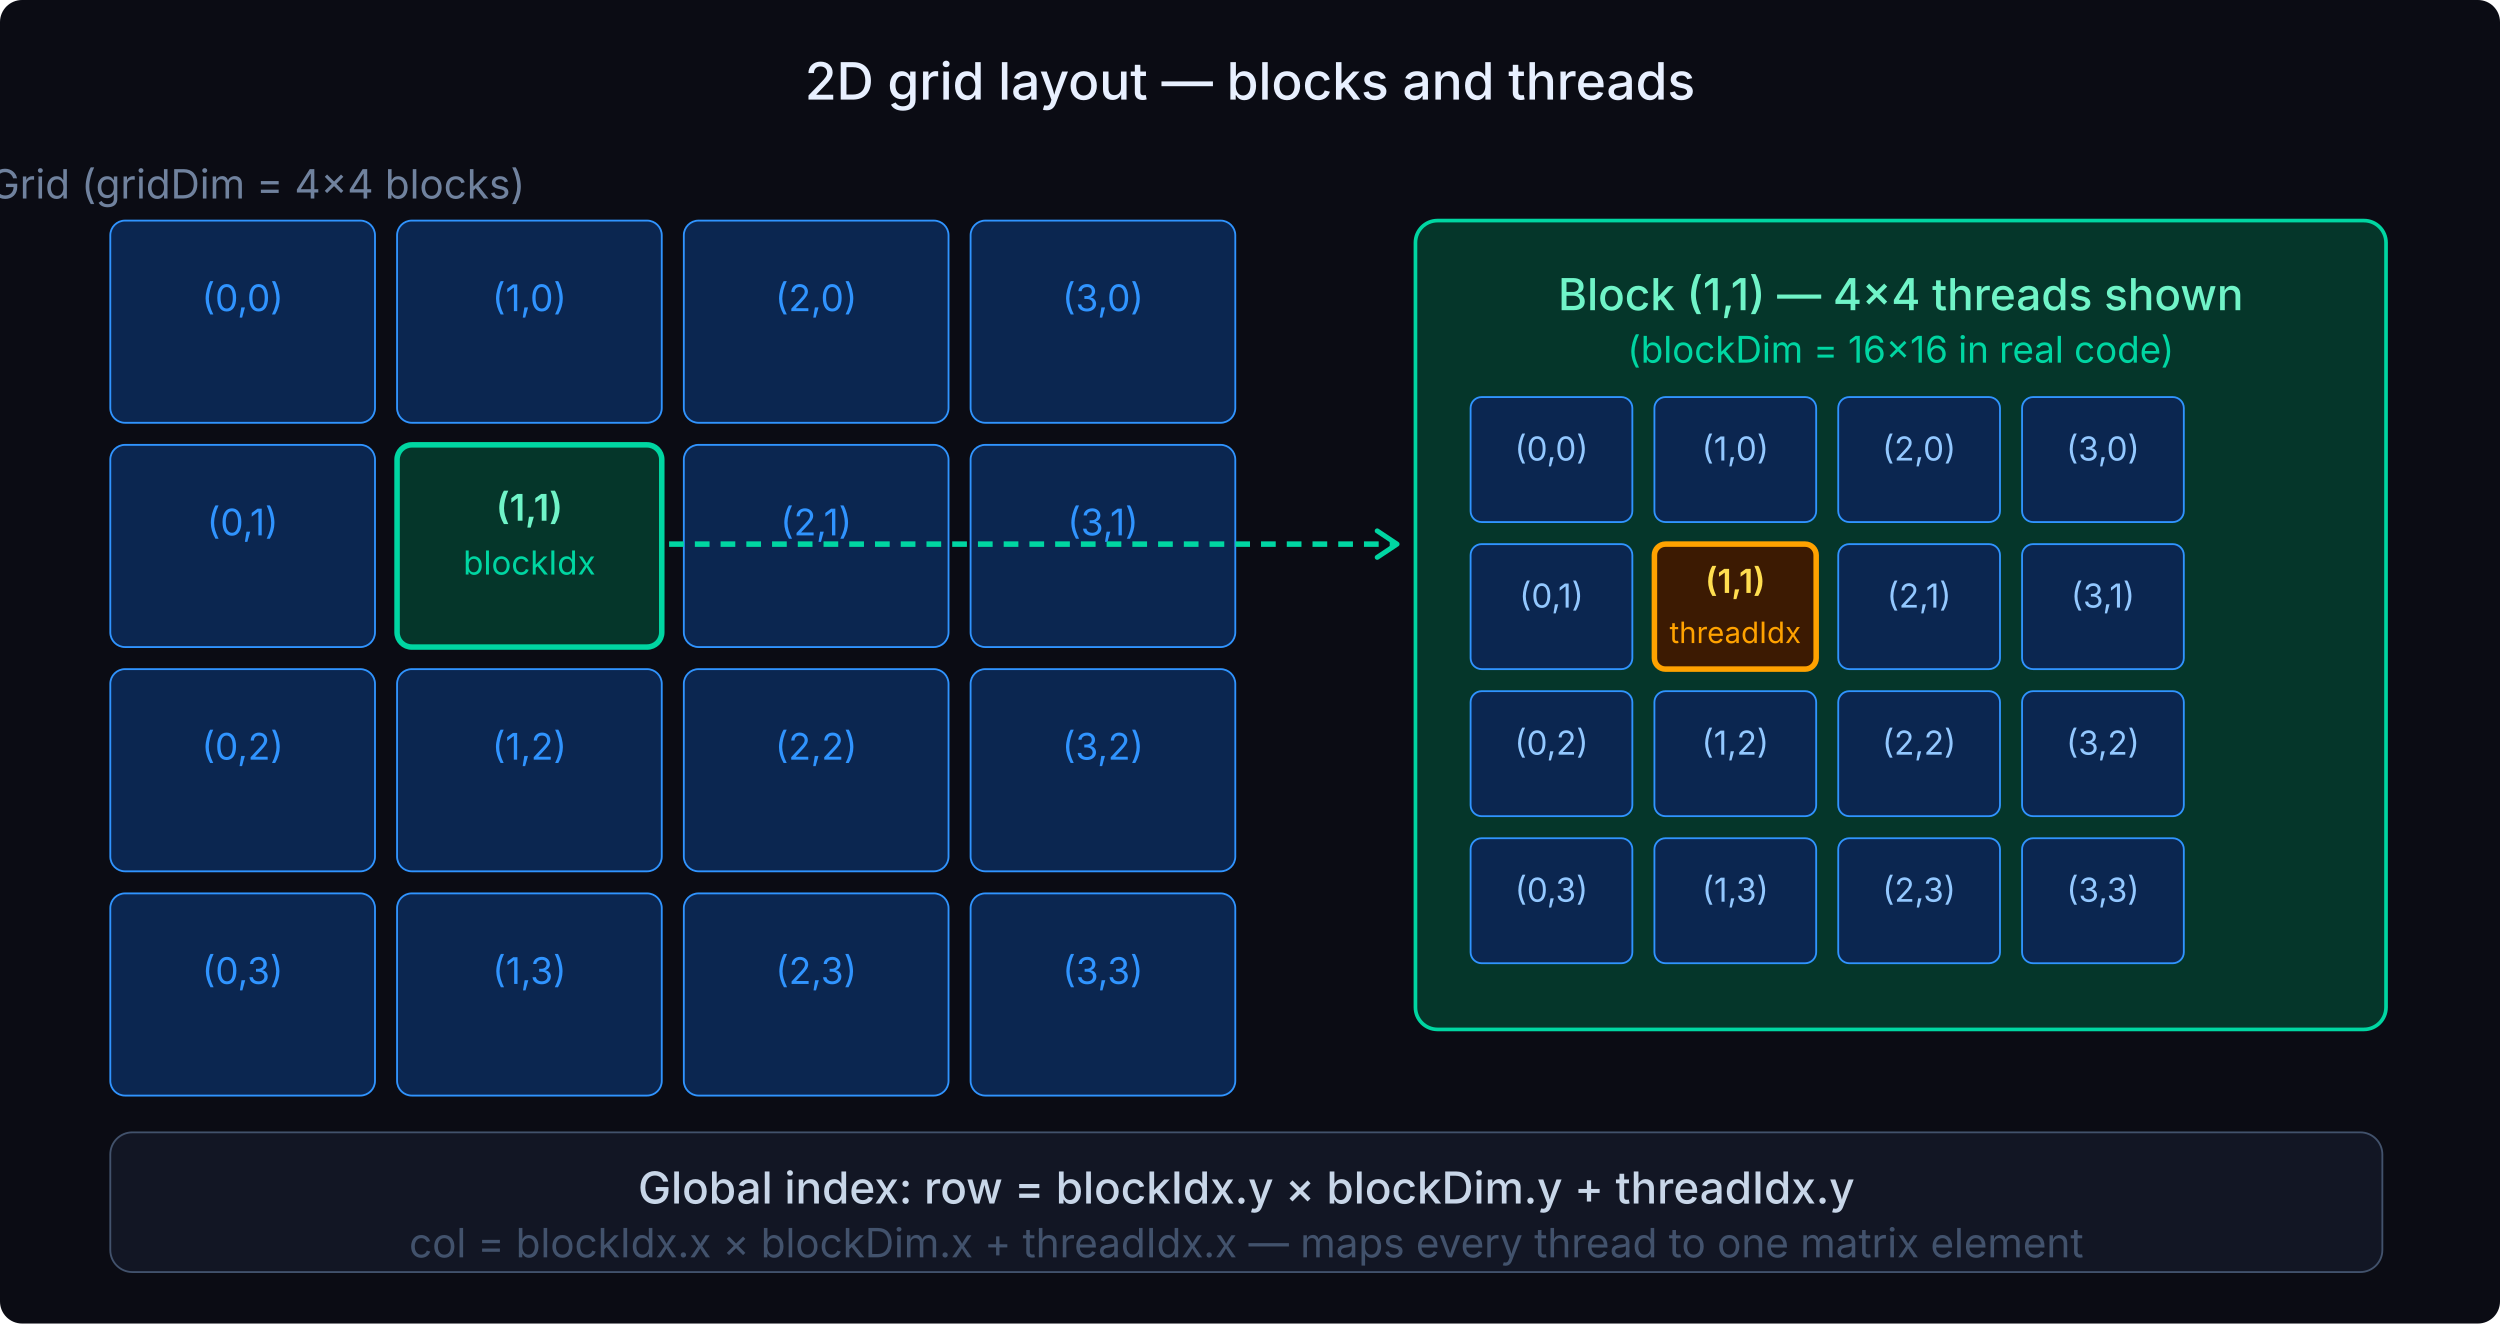
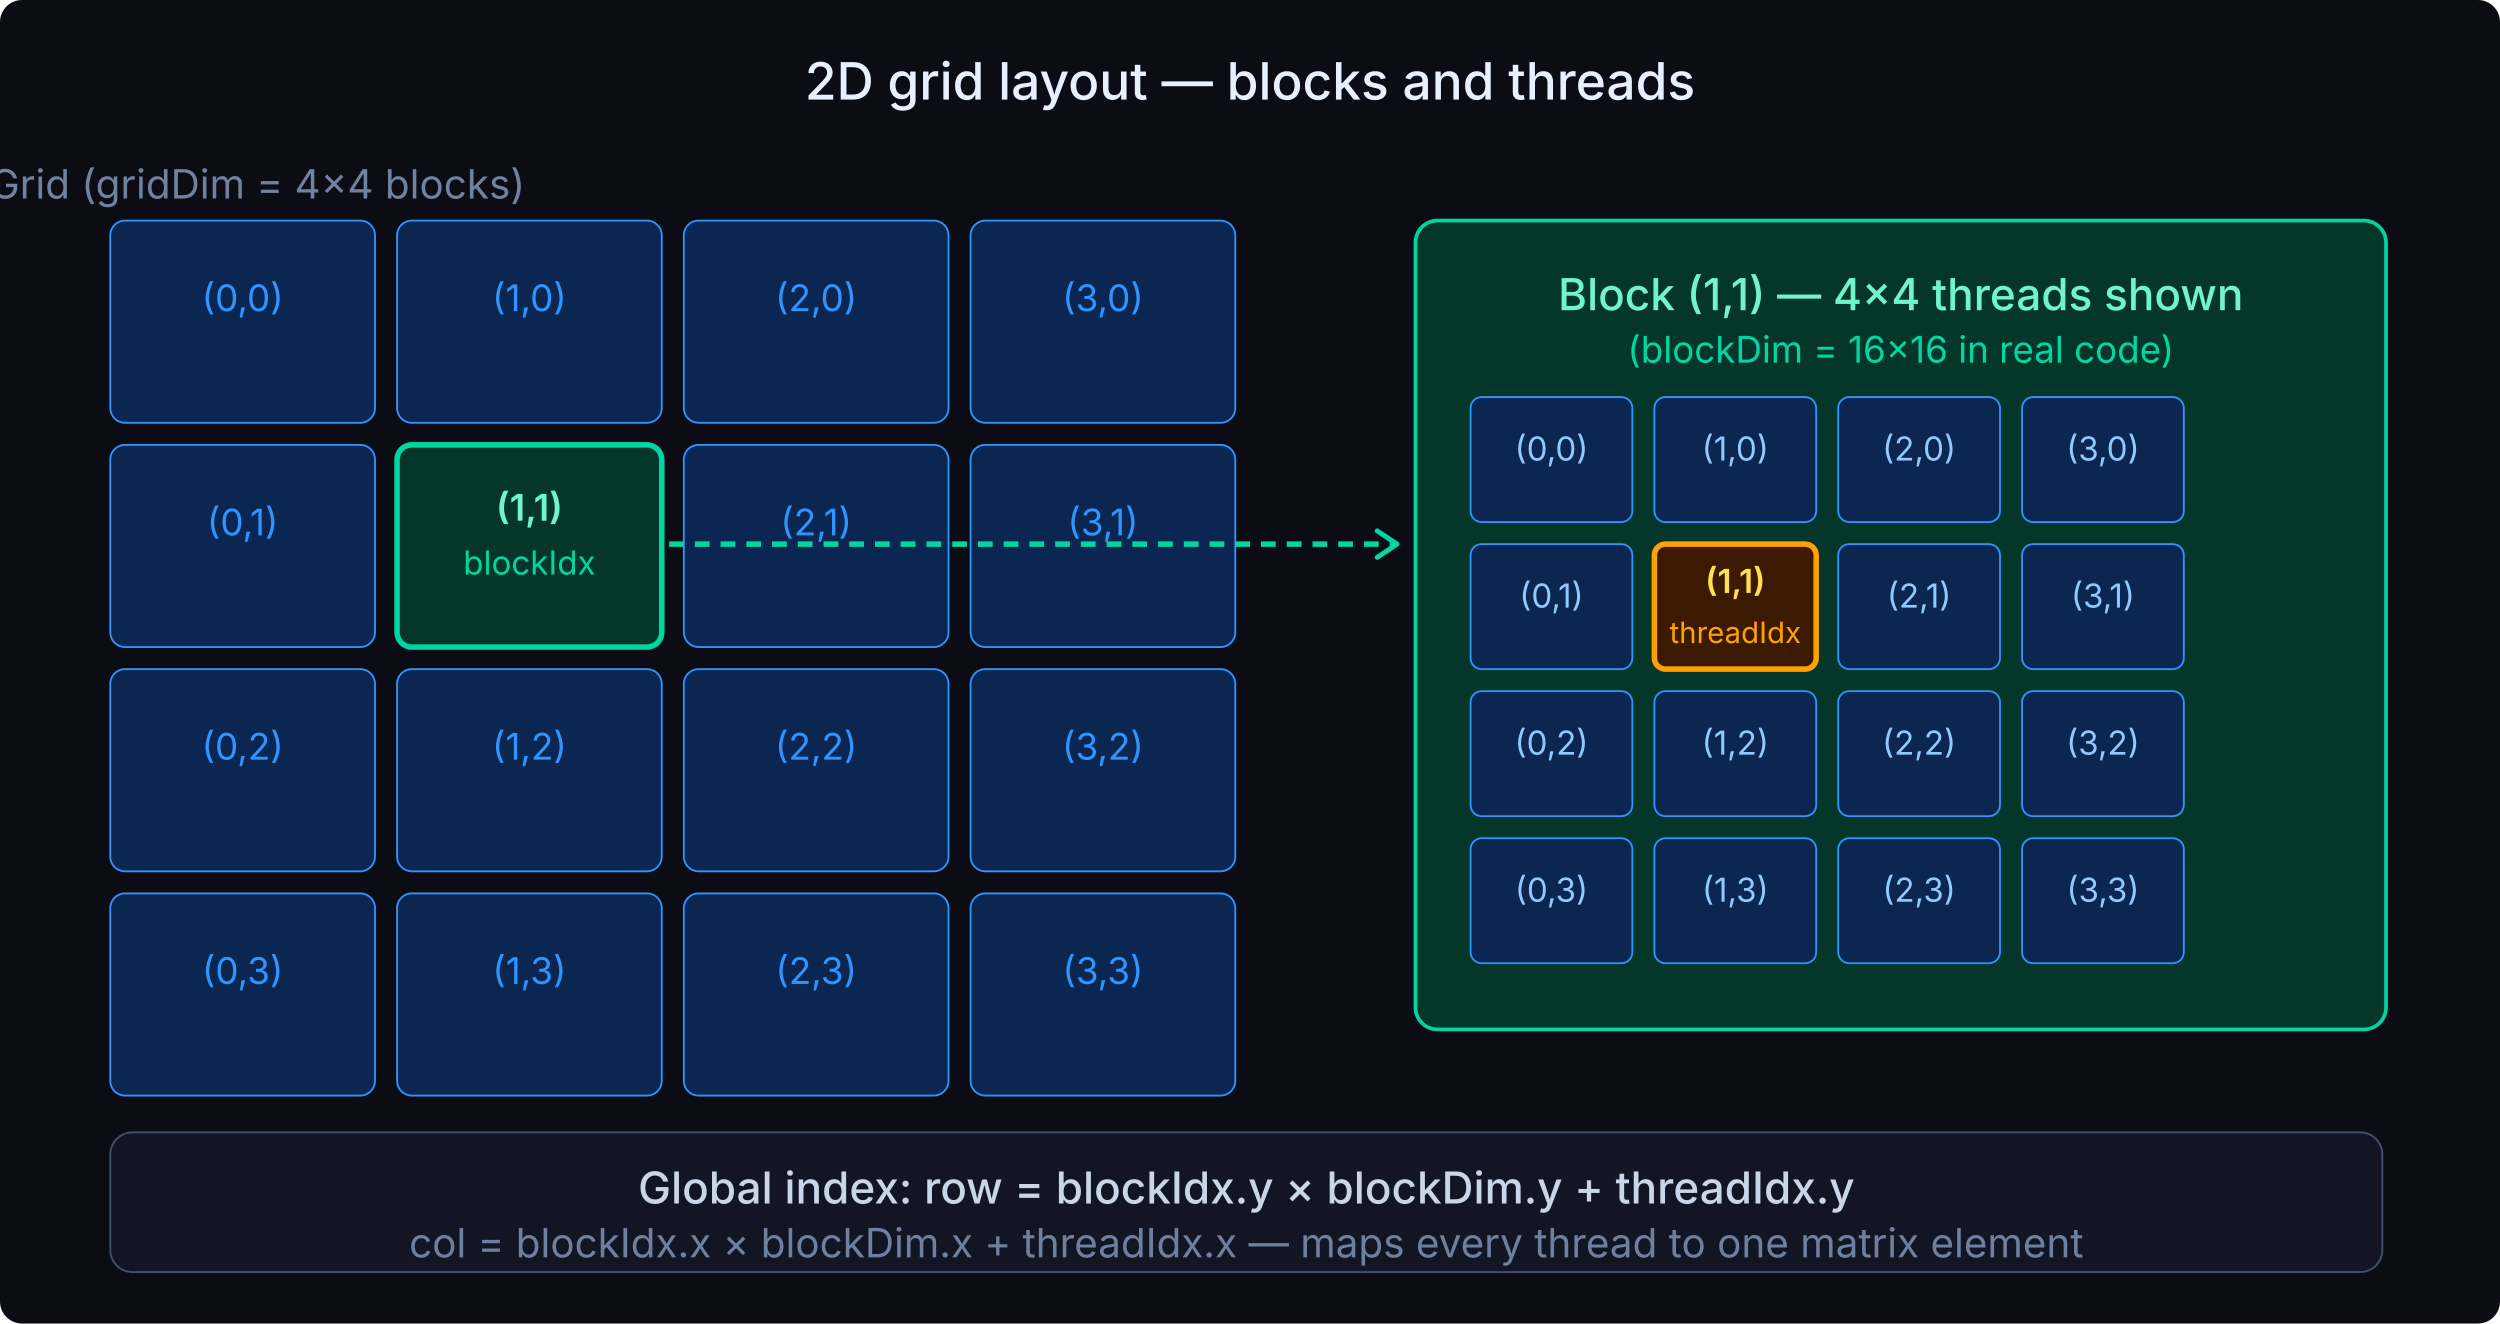
<svg xmlns="http://www.w3.org/2000/svg" width="100%" viewBox="0 0 680 360">
  <rect width="100%" height="100%" fill="#0b0c14" rx="6" />
  <defs>
    <marker id="arrow-g" viewBox="0 0 10 10" refX="8" refY="5" markerWidth="6" markerHeight="6" orient="auto-start-reverse">
      <path d="M2 1L8 5L2 9" fill="none" stroke="context-stroke" stroke-width="1.5" stroke-linecap="round" stroke-linejoin="round" />
    </marker>
  </defs>
  <text x="340" y="22" text-anchor="middle" dominant-baseline="central" style="fill:rgb(232, 240, 255);font-family:-apple-system,BlinkMacSystemFont,'Segoe UI',sans-serif;font-size:14px;font-weight:500">2D grid layout — blocks and threads</text>
  <text x="70" y="50" text-anchor="middle" dominant-baseline="central" style="fill:rgb(112, 130, 158);font-family:-apple-system,BlinkMacSystemFont,'Segoe UI',sans-serif;font-size:11px">Grid (gridDim = 4×4 blocks)</text>
  <rect x="30" y="60" width="72" height="55" rx="4" fill="rgb(11, 38, 80)" stroke="rgb(48, 148, 255)" stroke-width="0.5" />
  <text x="66" y="81" text-anchor="middle" dominant-baseline="central" style="fill:rgb(48, 148, 255);font-family:-apple-system,BlinkMacSystemFont,'Segoe UI',sans-serif;font-size:10px">(0,0)</text>
  <rect x="108" y="60" width="72" height="55" rx="4" fill="rgb(11, 38, 80)" stroke="rgb(48, 148, 255)" stroke-width="0.5" />
  <text x="144" y="81" text-anchor="middle" dominant-baseline="central" style="fill:rgb(48, 148, 255);font-family:-apple-system,BlinkMacSystemFont,'Segoe UI',sans-serif;font-size:10px">(1,0)</text>
  <rect x="186" y="60" width="72" height="55" rx="4" fill="rgb(11, 38, 80)" stroke="rgb(48, 148, 255)" stroke-width="0.5" />
  <text x="222" y="81" text-anchor="middle" dominant-baseline="central" style="fill:rgb(48, 148, 255);font-family:-apple-system,BlinkMacSystemFont,'Segoe UI',sans-serif;font-size:10px">(2,0)</text>
  <rect x="264" y="60" width="72" height="55" rx="4" fill="rgb(11, 38, 80)" stroke="rgb(48, 148, 255)" stroke-width="0.5" />
  <text x="300" y="81" text-anchor="middle" dominant-baseline="central" style="fill:rgb(48, 148, 255);font-family:-apple-system,BlinkMacSystemFont,'Segoe UI',sans-serif;font-size:10px">(3,0)</text>
  <rect x="30" y="121" width="72" height="55" rx="4" fill="rgb(11, 38, 80)" stroke="rgb(48, 148, 255)" stroke-width="0.5" />
  <text x="66" y="142" text-anchor="middle" dominant-baseline="central" style="fill:rgb(48, 148, 255);font-family:-apple-system,BlinkMacSystemFont,'Segoe UI',sans-serif;font-size:10px">(0,1)</text>
  <rect x="108" y="121" width="72" height="55" rx="4" fill="rgb(5, 54, 42)" stroke="rgb(0, 214, 162)" stroke-width="1.5" />
  <text x="144" y="138" text-anchor="middle" dominant-baseline="central" style="fill:rgb(112, 244, 200);font-family:-apple-system,BlinkMacSystemFont,'Segoe UI',sans-serif;font-size:10px;font-weight:600">(1,1)</text>
  <text x="144" y="153" text-anchor="middle" dominant-baseline="central" style="fill:rgb(0, 214, 162);font-family:-apple-system,BlinkMacSystemFont,'Segoe UI',sans-serif;font-size:9px">blockIdx</text>
  <rect x="186" y="121" width="72" height="55" rx="4" fill="rgb(11, 38, 80)" stroke="rgb(48, 148, 255)" stroke-width="0.5" />
  <text x="222" y="142" text-anchor="middle" dominant-baseline="central" style="fill:rgb(48, 148, 255);font-family:-apple-system,BlinkMacSystemFont,'Segoe UI',sans-serif;font-size:10px">(2,1)</text>
  <rect x="264" y="121" width="72" height="55" rx="4" fill="rgb(11, 38, 80)" stroke="rgb(48, 148, 255)" stroke-width="0.5" />
  <text x="300" y="142" text-anchor="middle" dominant-baseline="central" style="fill:rgb(48, 148, 255);font-family:-apple-system,BlinkMacSystemFont,'Segoe UI',sans-serif;font-size:10px">(3,1)</text>
  <rect x="30" y="182" width="72" height="55" rx="4" fill="rgb(11, 38, 80)" stroke="rgb(48, 148, 255)" stroke-width="0.5" />
  <text x="66" y="203" text-anchor="middle" dominant-baseline="central" style="fill:rgb(48, 148, 255);font-family:-apple-system,BlinkMacSystemFont,'Segoe UI',sans-serif;font-size:10px">(0,2)</text>
  <rect x="108" y="182" width="72" height="55" rx="4" fill="rgb(11, 38, 80)" stroke="rgb(48, 148, 255)" stroke-width="0.5" />
  <text x="144" y="203" text-anchor="middle" dominant-baseline="central" style="fill:rgb(48, 148, 255);font-family:-apple-system,BlinkMacSystemFont,'Segoe UI',sans-serif;font-size:10px">(1,2)</text>
  <rect x="186" y="182" width="72" height="55" rx="4" fill="rgb(11, 38, 80)" stroke="rgb(48, 148, 255)" stroke-width="0.5" />
  <text x="222" y="203" text-anchor="middle" dominant-baseline="central" style="fill:rgb(48, 148, 255);font-family:-apple-system,BlinkMacSystemFont,'Segoe UI',sans-serif;font-size:10px">(2,2)</text>
  <rect x="264" y="182" width="72" height="55" rx="4" fill="rgb(11, 38, 80)" stroke="rgb(48, 148, 255)" stroke-width="0.5" />
  <text x="300" y="203" text-anchor="middle" dominant-baseline="central" style="fill:rgb(48, 148, 255);font-family:-apple-system,BlinkMacSystemFont,'Segoe UI',sans-serif;font-size:10px">(3,2)</text>
  <rect x="30" y="243" width="72" height="55" rx="4" fill="rgb(11, 38, 80)" stroke="rgb(48, 148, 255)" stroke-width="0.5" />
  <text x="66" y="264" text-anchor="middle" dominant-baseline="central" style="fill:rgb(48, 148, 255);font-family:-apple-system,BlinkMacSystemFont,'Segoe UI',sans-serif;font-size:10px">(0,3)</text>
  <rect x="108" y="243" width="72" height="55" rx="4" fill="rgb(11, 38, 80)" stroke="rgb(48, 148, 255)" stroke-width="0.5" />
  <text x="144" y="264" text-anchor="middle" dominant-baseline="central" style="fill:rgb(48, 148, 255);font-family:-apple-system,BlinkMacSystemFont,'Segoe UI',sans-serif;font-size:10px">(1,3)</text>
  <rect x="186" y="243" width="72" height="55" rx="4" fill="rgb(11, 38, 80)" stroke="rgb(48, 148, 255)" stroke-width="0.5" />
  <text x="222" y="264" text-anchor="middle" dominant-baseline="central" style="fill:rgb(48, 148, 255);font-family:-apple-system,BlinkMacSystemFont,'Segoe UI',sans-serif;font-size:10px">(2,3)</text>
  <rect x="264" y="243" width="72" height="55" rx="4" fill="rgb(11, 38, 80)" stroke="rgb(48, 148, 255)" stroke-width="0.5" />
  <text x="300" y="264" text-anchor="middle" dominant-baseline="central" style="fill:rgb(48, 148, 255);font-family:-apple-system,BlinkMacSystemFont,'Segoe UI',sans-serif;font-size:10px">(3,3)</text>
  <line x1="182" y1="148" x2="380" y2="148" marker-end="url(#arrow-g)" style="fill:none;stroke:rgb(0, 214, 162);stroke-width:1.5px;stroke-dasharray:4 3" />
  <rect x="385" y="60" width="264" height="220" rx="6" fill="rgb(5, 54, 42)" stroke="rgb(0, 214, 162)" stroke-width="1" />
  <text x="517" y="80" text-anchor="middle" dominant-baseline="central" style="fill:rgb(112, 244, 200);font-family:-apple-system,BlinkMacSystemFont,'Segoe UI',sans-serif;font-size:12px;font-weight:500">Block (1,1) — 4×4 threads shown</text>
  <text x="517" y="95" text-anchor="middle" dominant-baseline="central" style="fill:rgb(0, 214, 162);font-family:-apple-system,BlinkMacSystemFont,'Segoe UI',sans-serif;font-size:10px">(blockDim = 16×16 in real code)</text>
  <rect x="400" y="108" width="44" height="34" rx="3" fill="rgb(11, 38, 80)" stroke="rgb(48, 148, 255)" stroke-width="0.5" />
  <text x="422" y="122" text-anchor="middle" dominant-baseline="central" style="fill:rgb(147, 200, 255);font-family:-apple-system,BlinkMacSystemFont,'Segoe UI',sans-serif;font-size:9px">(0,0)</text>
  <rect x="450" y="108" width="44" height="34" rx="3" fill="rgb(11, 38, 80)" stroke="rgb(48, 148, 255)" stroke-width="0.5" />
  <text x="472" y="122" text-anchor="middle" dominant-baseline="central" style="fill:rgb(147, 200, 255);font-family:-apple-system,BlinkMacSystemFont,'Segoe UI',sans-serif;font-size:9px">(1,0)</text>
  <rect x="500" y="108" width="44" height="34" rx="3" fill="rgb(11, 38, 80)" stroke="rgb(48, 148, 255)" stroke-width="0.5" />
  <text x="522" y="122" text-anchor="middle" dominant-baseline="central" style="fill:rgb(147, 200, 255);font-family:-apple-system,BlinkMacSystemFont,'Segoe UI',sans-serif;font-size:9px">(2,0)</text>
  <rect x="550" y="108" width="44" height="34" rx="3" fill="rgb(11, 38, 80)" stroke="rgb(48, 148, 255)" stroke-width="0.5" />
  <text x="572" y="122" text-anchor="middle" dominant-baseline="central" style="fill:rgb(147, 200, 255);font-family:-apple-system,BlinkMacSystemFont,'Segoe UI',sans-serif;font-size:9px">(3,0)</text>
  <rect x="400" y="148" width="44" height="34" rx="3" fill="rgb(11, 38, 80)" stroke="rgb(48, 148, 255)" stroke-width="0.5" />
  <text x="422" y="162" text-anchor="middle" dominant-baseline="central" style="fill:rgb(147, 200, 255);font-family:-apple-system,BlinkMacSystemFont,'Segoe UI',sans-serif;font-size:9px">(0,1)</text>
  <rect x="450" y="148" width="44" height="34" rx="3" fill="rgb(60, 26, 2)" stroke="rgb(255, 162, 0)" stroke-width="1.5" />
  <text x="472" y="158" text-anchor="middle" dominant-baseline="central" style="fill:rgb(255, 222, 80);font-family:-apple-system,BlinkMacSystemFont,'Segoe UI',sans-serif;font-size:9px;font-weight:600">(1,1)</text>
  <text x="472" y="172" text-anchor="middle" dominant-baseline="central" style="fill:rgb(255, 162, 0);font-family:-apple-system,BlinkMacSystemFont,'Segoe UI',sans-serif;font-size:8px">threadIdx</text>
  <rect x="500" y="148" width="44" height="34" rx="3" fill="rgb(11, 38, 80)" stroke="rgb(48, 148, 255)" stroke-width="0.5" />
  <text x="522" y="162" text-anchor="middle" dominant-baseline="central" style="fill:rgb(147, 200, 255);font-family:-apple-system,BlinkMacSystemFont,'Segoe UI',sans-serif;font-size:9px">(2,1)</text>
  <rect x="550" y="148" width="44" height="34" rx="3" fill="rgb(11, 38, 80)" stroke="rgb(48, 148, 255)" stroke-width="0.5" />
  <text x="572" y="162" text-anchor="middle" dominant-baseline="central" style="fill:rgb(147, 200, 255);font-family:-apple-system,BlinkMacSystemFont,'Segoe UI',sans-serif;font-size:9px">(3,1)</text>
  <rect x="400" y="188" width="44" height="34" rx="3" fill="rgb(11, 38, 80)" stroke="rgb(48, 148, 255)" stroke-width="0.5" />
  <text x="422" y="202" text-anchor="middle" dominant-baseline="central" style="fill:rgb(147, 200, 255);font-family:-apple-system,BlinkMacSystemFont,'Segoe UI',sans-serif;font-size:9px">(0,2)</text>
  <rect x="450" y="188" width="44" height="34" rx="3" fill="rgb(11, 38, 80)" stroke="rgb(48, 148, 255)" stroke-width="0.5" />
  <text x="472" y="202" text-anchor="middle" dominant-baseline="central" style="fill:rgb(147, 200, 255);font-family:-apple-system,BlinkMacSystemFont,'Segoe UI',sans-serif;font-size:9px">(1,2)</text>
  <rect x="500" y="188" width="44" height="34" rx="3" fill="rgb(11, 38, 80)" stroke="rgb(48, 148, 255)" stroke-width="0.5" />
  <text x="522" y="202" text-anchor="middle" dominant-baseline="central" style="fill:rgb(147, 200, 255);font-family:-apple-system,BlinkMacSystemFont,'Segoe UI',sans-serif;font-size:9px">(2,2)</text>
  <rect x="550" y="188" width="44" height="34" rx="3" fill="rgb(11, 38, 80)" stroke="rgb(48, 148, 255)" stroke-width="0.5" />
  <text x="572" y="202" text-anchor="middle" dominant-baseline="central" style="fill:rgb(147, 200, 255);font-family:-apple-system,BlinkMacSystemFont,'Segoe UI',sans-serif;font-size:9px">(3,2)</text>
  <rect x="400" y="228" width="44" height="34" rx="3" fill="rgb(11, 38, 80)" stroke="rgb(48, 148, 255)" stroke-width="0.5" />
  <text x="422" y="242" text-anchor="middle" dominant-baseline="central" style="fill:rgb(147, 200, 255);font-family:-apple-system,BlinkMacSystemFont,'Segoe UI',sans-serif;font-size:9px">(0,3)</text>
  <rect x="450" y="228" width="44" height="34" rx="3" fill="rgb(11, 38, 80)" stroke="rgb(48, 148, 255)" stroke-width="0.5" />
  <text x="472" y="242" text-anchor="middle" dominant-baseline="central" style="fill:rgb(147, 200, 255);font-family:-apple-system,BlinkMacSystemFont,'Segoe UI',sans-serif;font-size:9px">(1,3)</text>
  <rect x="500" y="228" width="44" height="34" rx="3" fill="rgb(11, 38, 80)" stroke="rgb(48, 148, 255)" stroke-width="0.5" />
  <text x="522" y="242" text-anchor="middle" dominant-baseline="central" style="fill:rgb(147, 200, 255);font-family:-apple-system,BlinkMacSystemFont,'Segoe UI',sans-serif;font-size:9px">(2,3)</text>
  <rect x="550" y="228" width="44" height="34" rx="3" fill="rgb(11, 38, 80)" stroke="rgb(48, 148, 255)" stroke-width="0.5" />
  <text x="572" y="242" text-anchor="middle" dominant-baseline="central" style="fill:rgb(147, 200, 255);font-family:-apple-system,BlinkMacSystemFont,'Segoe UI',sans-serif;font-size:9px">(3,3)</text>
  <rect x="30" y="308" width="618" height="38" rx="6" fill="rgb(18, 22, 36)" stroke="rgb(66, 82, 108)" stroke-width="0.5" />
  <text x="339" y="323" text-anchor="middle" dominant-baseline="central" style="fill:rgb(200, 214, 232);font-family:-apple-system,BlinkMacSystemFont,'Segoe UI',sans-serif;font-size:12px;font-weight:500">Global index: row = blockIdx.y × blockDim.y + threadIdx.y</text>
-   <text x="339" y="338" text-anchor="middle" dominant-baseline="central" style="fill:rgb(66, 82, 108);font-family:-apple-system,BlinkMacSystemFont,'Segoe UI',sans-serif;font-size:11px">col = blockIdx.x × blockDim.x + threadIdx.x  — maps every thread to one matrix element</text>
+   <text x="339" y="338" text-anchor="middle" dominant-baseline="central" style="fill:rgb(110,128,158);font-family:-apple-system,BlinkMacSystemFont,'Segoe UI',sans-serif;font-size:11px">col = blockIdx.x × blockDim.x + threadIdx.x  — maps every thread to one matrix element</text>
</svg>
